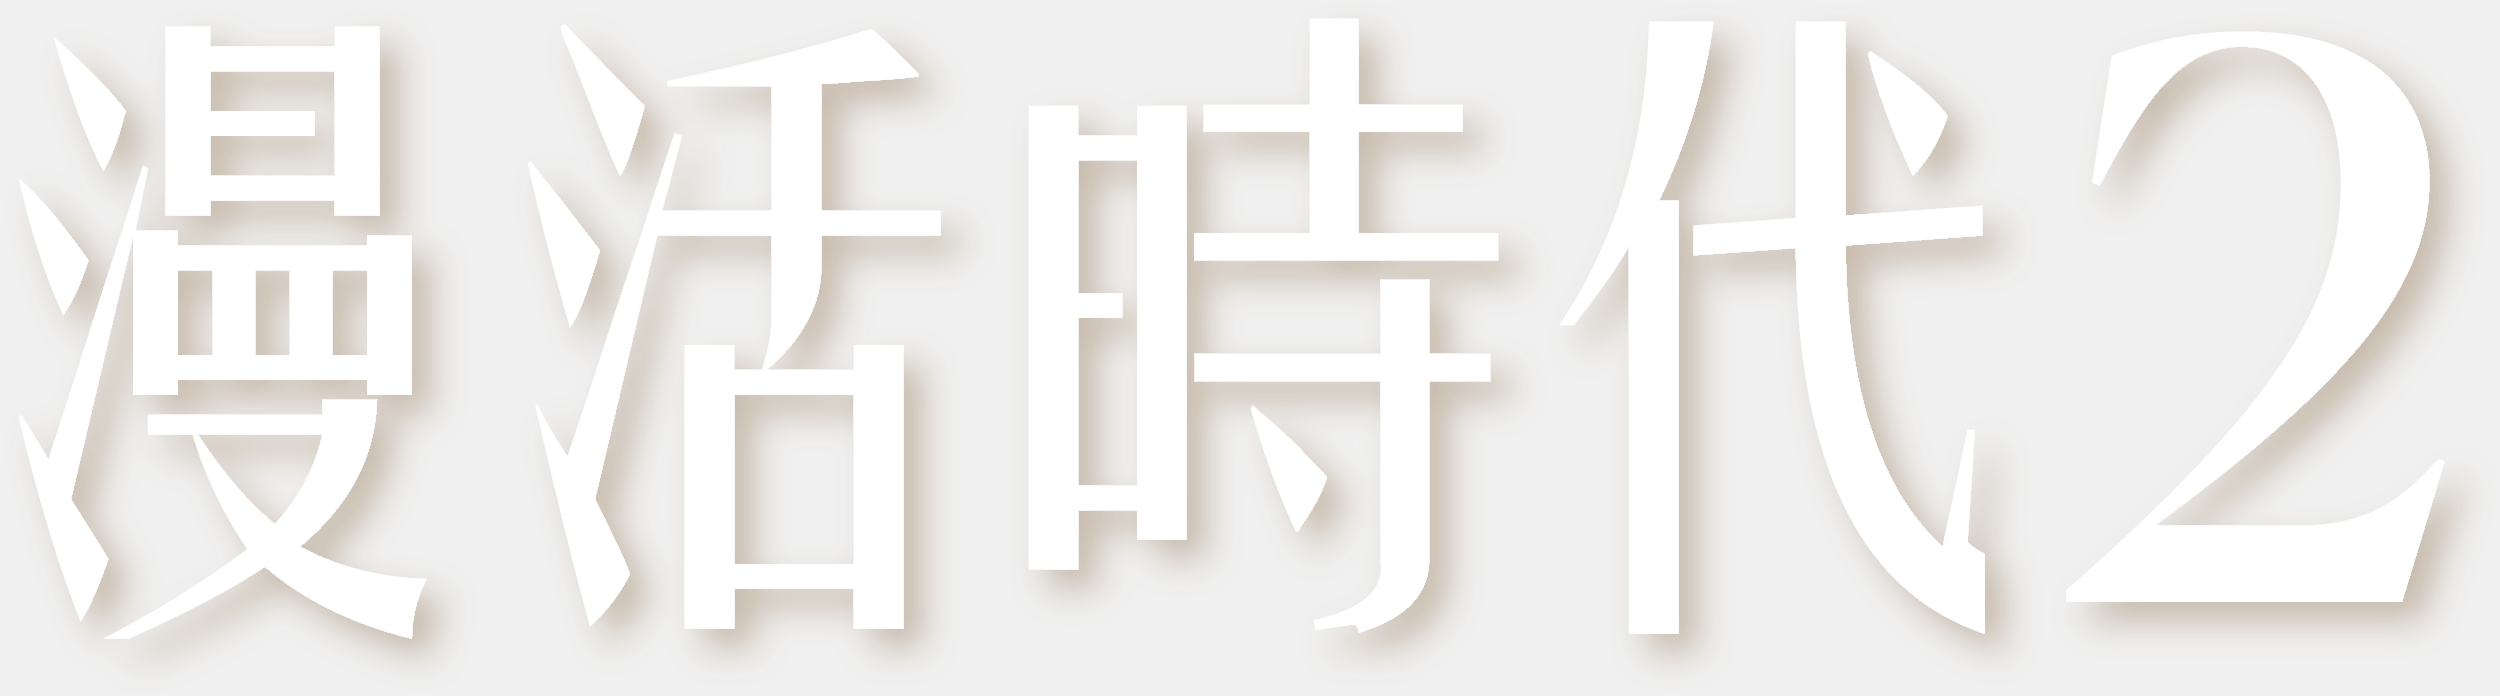
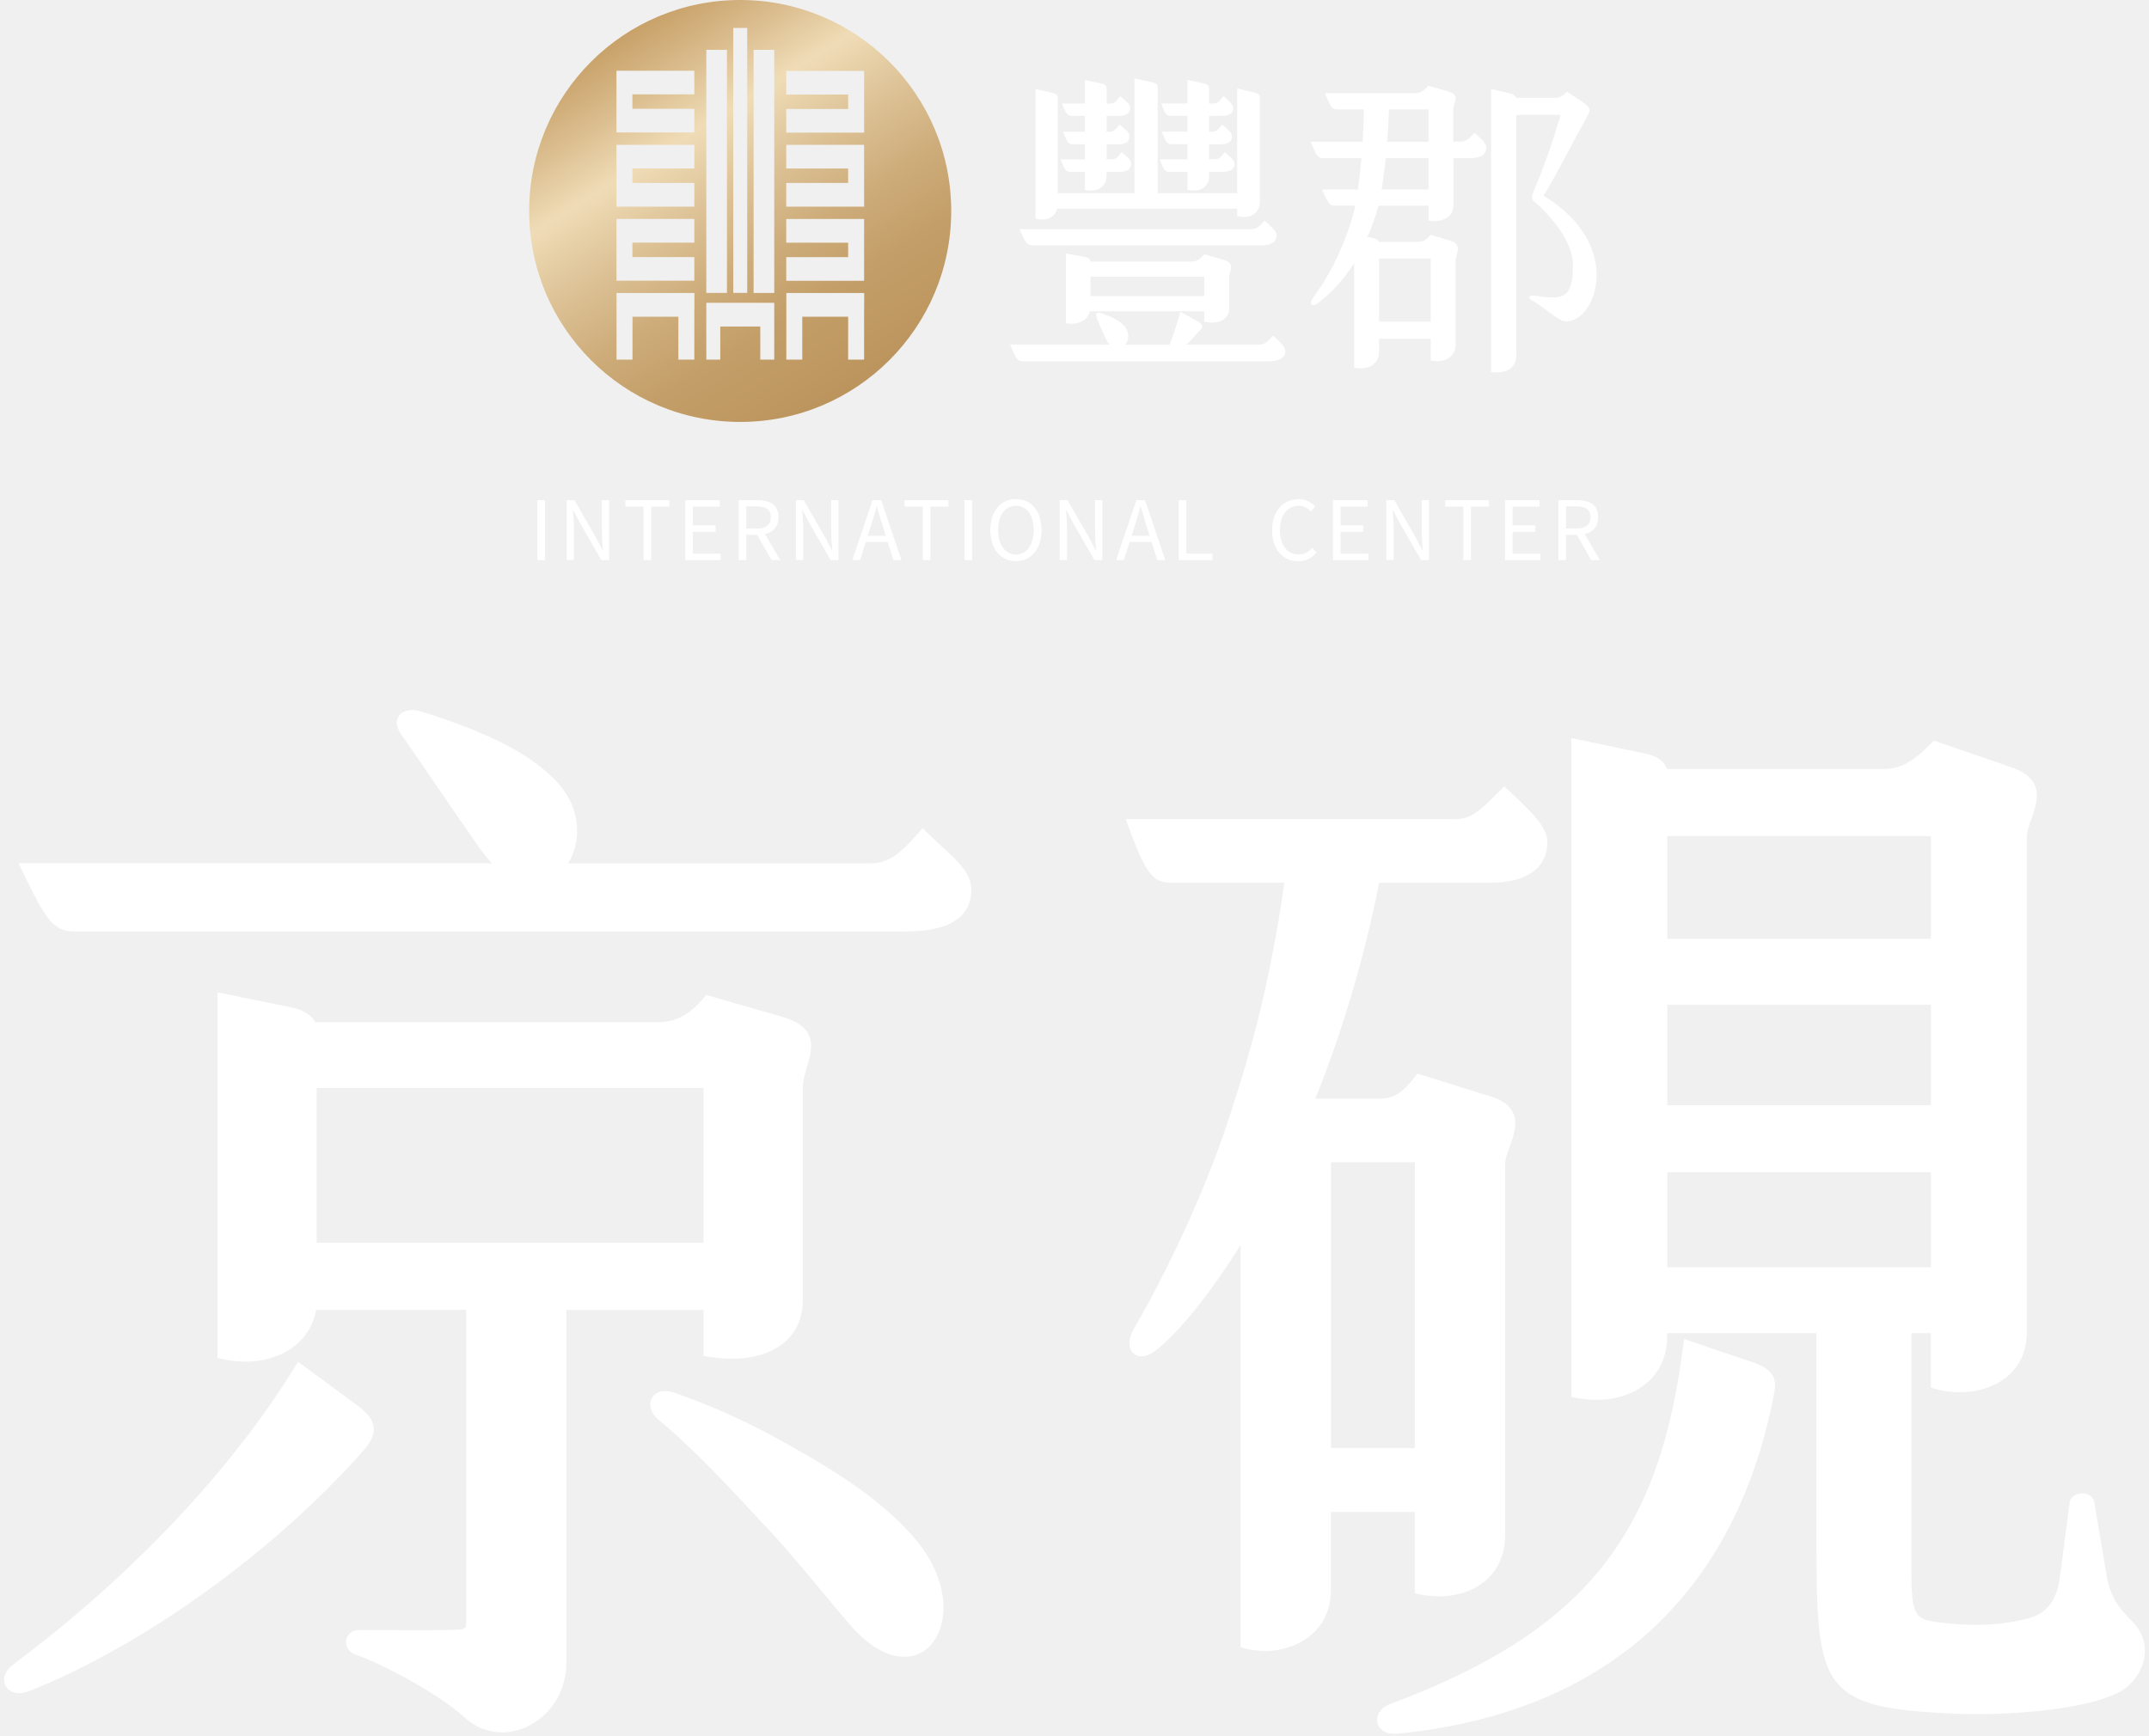
- <svg xmlns="http://www.w3.org/2000/svg" width="539" height="150" viewBox="0 0 539 150" fill="none">
-   <g filter="url(#filter0_d_1_525)">
-     <path d="M10.452 99.079L30.843 35.749L31.917 36.281L29.228 49.697H38.349V52.918H79.141V50.771H88.805V85.12H79.141V81.899H38.359V85.12H28.696V50.771L15.279 107.659C20.283 115.529 22.972 119.824 23.327 120.543C21.534 125.912 19.574 130.384 17.427 133.96C13.132 123.577 8.65 108.919 4.01 89.947L4.552 89.415C5.97 91.562 7.94 94.784 10.452 99.079ZM19.032 56.139C17.594 60.799 15.811 64.729 13.664 67.951C10.078 60.434 6.867 50.594 4 38.428C7.94 41.649 12.944 47.55 19.032 56.139ZM22.253 36.812C18.677 30.015 15.092 20.362 11.516 7.832C19.387 14.993 24.578 20.362 27.08 23.938C25.652 29.661 24.046 33.956 22.253 36.812ZM81.298 86.194C80.934 98.359 75.398 108.919 64.66 117.864C72.531 122.159 81.653 124.484 92.035 124.838C89.888 128.769 88.814 133.063 88.814 137.723C75.93 134.502 65.37 129.31 57.144 122.159C49.628 127.163 39.788 132.354 27.622 137.723H22.253C33.345 131.99 43.718 125.557 53.382 118.396C48.013 110.525 44.073 102.29 41.571 93.71H31.907V89.415H69.478V86.194H81.298ZM45.334 46.476H35.67V5.684H45.334V9.979H72.167V5.684H81.83V46.476H72.167V43.255H45.334V46.476ZM38.359 58.287V76.54H45.875V58.287H38.359ZM59.292 113.027C64.66 106.949 68.059 100.507 69.487 93.7H42.654C48.023 101.945 53.559 108.388 59.292 113.027ZM45.334 29.306V37.896H72.167V15.348H45.334V23.938H67.872V29.306H45.334ZM54.997 58.287V76.54H62.513V58.287H54.997ZM71.635 58.287V76.54H79.151V58.287H71.635Z" fill="white" />
-     <path d="M122.898 70.63C119.677 59.548 116.633 47.737 113.776 35.207L114.308 34.665C117.165 38.241 122.179 44.683 129.34 53.992C126.828 62.582 124.681 68.128 122.898 70.63ZM166.369 18.569H143.831V17.495C160.646 13.919 175.313 10.166 187.843 6.226C188.553 6.591 191.951 9.812 198.039 15.89V16.422C196.246 16.786 192.138 17.141 185.696 17.495C181.756 17.86 178.899 18.027 177.106 18.027V45.402H202.866V50.771H177.106V57.213C177.106 65.448 173.166 72.965 165.295 79.752H184.08V74.383H194.818V135.566H184.08V126.976H158.321V135.566H147.584V74.383H158.321V79.752H164.221C165.65 75.821 166.369 71.881 166.369 67.941V50.771H141.683L128.266 107.659C132.916 116.967 135.418 122.326 135.783 123.764C133.635 128.059 130.769 131.812 127.193 135.034C123.252 120.356 119.322 104.437 115.382 87.268H115.924C116.278 87.987 116.997 89.415 118.071 91.563C120.218 95.138 121.647 97.463 122.366 98.537L145.446 28.765L147.052 29.296L142.757 45.402H166.369V18.569ZM133.625 37.886C132.187 35.029 128.798 26.617 123.43 12.659C121.992 9.437 121.095 7.113 120.741 5.684L121.814 5.152C125.035 8.728 130.759 14.639 138.994 22.864C136.492 31.808 134.699 36.812 133.625 37.886ZM158.321 85.12V121.617H184.08V85.12H158.321Z" fill="white" />
-     <path d="M336.185 70.098C348.705 51.5 355.147 29.671 355.502 4.621H369.46C367.667 17.86 363.737 30.745 357.649 43.265H361.944V136.649H351.207V52.918C349.769 55.785 346.912 60.08 342.617 65.803C341.179 67.596 340.115 69.024 339.396 70.098H336.185ZM365.165 48.624L387.172 47.018V4.611H397.909V46.476L427.431 44.329V50.771L397.909 52.918C398.264 84.047 405.238 105.698 418.842 117.864L424.21 92.636H425.816L424.21 116.79C424.565 117.509 425.816 118.396 427.963 119.479V136.649C401.13 127.705 387.526 99.975 387.172 53.46L365.165 55.066V48.624ZM419.905 25.012C418.113 30.38 415.611 34.675 412.389 37.896C407.73 27.888 404.519 19.111 402.736 11.595L403.268 11.063C411.503 16.422 417.039 21.081 419.905 25.012Z" fill="white" />
-     <path d="M232.427 122.779H221.799V22.825H232.427V29.208H245.184V22.825H255.813V116.396H245.184V110.013H232.427V122.779ZM232.427 104.694H245.184V34.517H232.427V63.232H242.002V68.551H232.427V104.694Z" fill="white" />
-     <path d="M259.527 22.608H282.42V4H292.911V22.608H315.38V28.459H292.911V50.259H322.995V56.11H257.488V50.259H282.42V28.459H259.527V22.608ZM257.616 76.304H297.649V60.356H308.14V76.304H321.3V82.155H308.14V119.903C308.416 128.05 302.82 133.546 292.95 136.383C292.95 134.965 292.241 134.433 290.832 134.787L283.641 135.851L283.218 133.724C294.221 131.241 298.496 126.986 297.649 120.967V82.155H257.616V76.304ZM286.104 102.891C284.409 108.21 281.247 112.111 279.839 114.584H279.415C275.465 106.073 272.224 97.227 269.683 87.997L270.106 87.465C272.648 89.947 276.972 92.981 282.055 98.645C283.464 100.074 285.532 102.182 286.104 102.891Z" fill="white" />
-     <path d="M445.429 129.764V127.291C491.028 87.287 504.69 64.907 504.69 39.551C504.69 21.613 497.283 10.088 483.295 10.088C469.464 10.088 461.732 22.766 452.679 40.044L451.034 39.384L455.309 12.058C461.239 9.753 470.617 6.788 483.62 6.788C511.773 6.788 523.781 20.618 523.781 39.049C523.781 63.252 503.37 84.648 464.687 113.283H496.13C511.113 113.283 518.353 107.028 525.761 98.961L527.081 99.453L517.861 129.744H445.429V129.764Z" fill="white" />
-   </g>
+ <svg xmlns="http://www.w3.org/2000/svg" width="260" height="210" viewBox="0 0 260 210" fill="none">
+   <path d="M43.724 175.06C33.254 187.01 17.544 198.56 3.314 204.2C1.164 205 0.094 203.13 1.974 201.78C15.264 191.84 27.884 179.09 36.214 165.53L42.794 170.36C45.214 172.11 45.214 173.31 43.734 175.06H43.724ZM117.034 107.66C117.034 111.02 113.944 112.23 109.514 112.23H8.944C6.664 112.23 5.854 110.75 3.034 104.98H60.764C59.954 104.31 59.284 103.5 58.484 102.43C55.264 97.87 51.774 92.63 48.954 88.6C47.744 86.85 49.224 86.05 50.834 86.59C58.624 89.01 64.124 91.69 67.214 95.18C70.164 98.54 69.764 102.7 67.754 104.98H105.214C107.634 104.98 109.104 103.91 111.654 100.95C114.474 103.77 117.024 105.38 117.024 107.66H117.034ZM68.024 158.01V201.24C68.024 207.68 60.904 211.58 56.474 207.42C53.384 204.6 46.404 200.84 43.184 199.77C41.974 199.37 42.114 197.76 43.454 197.76C46.404 197.76 55.534 197.89 56.204 197.63C56.874 197.36 56.874 197.09 56.874 196.56V158.03H37.814C37.144 163.27 31.634 165.15 26.804 163.94V120.71L35.394 122.46C37.144 122.86 37.674 123.8 37.814 124.21H79.574C81.994 124.21 83.874 123.14 85.614 120.99L94.474 123.54C99.974 125.15 96.624 128.51 96.624 131.73V157.37C96.624 162.61 91.654 164.75 85.614 163.68V158.04H68.024V158.01ZM37.814 131.16V150.9H85.614V131.16H37.814ZM110.714 187.01C117.564 195.6 111.254 205.54 103.194 196.27C99.834 192.38 96.074 187.54 92.184 183.52C87.624 178.55 83.184 173.99 79.834 171.3C78.624 170.23 79.024 168.21 81.444 169.02C85.744 170.5 90.574 172.64 95.004 175.2C101.044 178.56 106.954 182.32 110.714 187.02V187.01Z" fill="white" />
+   <path d="M60.724 209.64C59.054 209.64 57.444 209.01 56.144 207.78C53.024 204.93 46.034 201.24 43.034 200.24C42.234 199.97 41.754 199.25 41.884 198.48C41.984 197.87 42.514 197.25 43.464 197.25C44.094 197.25 44.994 197.25 46.044 197.26C49.324 197.28 55.424 197.32 56.054 197.14C56.28 197.047 56.394 196.847 56.394 196.54V158.51H38.254C37.894 160.46 36.854 162.07 35.224 163.19C32.974 164.73 29.784 165.18 26.694 164.41L26.314 164.32V120.09L35.504 121.96C37.154 122.34 37.864 123.18 38.144 123.7H79.574C81.774 123.7 83.524 122.76 85.224 120.66L85.434 120.4L94.614 123.04C99.034 124.33 98.294 126.87 97.634 129.11C97.384 129.97 97.124 130.86 97.124 131.71V157.35C97.124 159.47 96.344 161.24 94.864 162.48C92.784 164.23 89.374 164.83 85.524 164.15L85.114 164.08V158.52H68.524V201.25C68.524 204.68 66.574 207.74 63.544 209.05C62.614 209.45 61.654 209.65 60.714 209.65L60.724 209.64ZM43.454 198.25C43.114 198.25 42.904 198.39 42.864 198.64C42.824 198.87 42.964 199.16 43.344 199.29C46.494 200.34 53.544 204.06 56.814 207.05C58.554 208.69 60.924 209.09 63.144 208.12C65.804 206.97 67.524 204.27 67.524 201.24V157.51H86.114V163.22C89.494 163.74 92.434 163.19 94.224 161.7C95.484 160.64 96.124 159.17 96.124 157.33V131.69C96.124 130.7 96.404 129.74 96.674 128.81C97.344 126.51 97.794 124.99 94.334 123.98L85.794 121.52C83.964 123.67 81.984 124.67 79.574 124.67H37.454L37.344 124.33C37.284 124.16 36.924 123.29 35.294 122.91L27.314 121.29V163.51C30.014 164.09 32.734 163.67 34.664 162.35C36.174 161.32 37.094 159.8 37.334 157.94L37.394 157.5H57.394V196.53C57.394 197.09 57.394 197.67 56.414 198.07C55.884 198.28 52.654 198.3 46.044 198.25C45.004 198.25 44.094 198.24 43.474 198.24L43.454 198.25ZM2.334 204.89C1.524 204.89 0.944 204.51 0.674 204.01C0.304 203.32 0.474 202.23 1.674 201.37C15.894 190.74 28.014 177.91 35.774 165.26L36.054 164.8L43.074 169.95C44.444 170.94 45.104 171.79 45.214 172.71C45.314 173.53 44.974 174.35 44.104 175.38C33.354 187.65 17.414 199.14 3.504 204.66C3.084 204.82 2.694 204.89 2.344 204.89H2.334ZM36.344 166.25C28.504 178.85 16.424 191.6 2.264 202.18C1.544 202.69 1.394 203.23 1.554 203.54C1.724 203.85 2.284 204.05 3.134 203.73C16.904 198.27 32.694 186.89 43.344 174.74C44.014 173.94 44.284 173.36 44.224 172.84C44.154 172.23 43.594 171.57 42.484 170.77L36.334 166.26L36.344 166.25ZM109.384 200.49C107.564 200.49 105.294 199.45 102.824 196.6C101.744 195.35 100.624 194 99.474 192.62C97.014 189.66 94.464 186.59 91.834 183.87C86.314 177.86 82.404 174 79.524 171.69C78.704 170.96 78.444 169.89 78.894 169.13C79.064 168.84 79.754 167.93 81.614 168.55C86.184 170.12 91.024 172.33 95.264 174.77C100.864 177.88 107.144 181.74 111.114 186.71C115.154 191.79 114.794 197.31 112.144 199.52C111.424 200.12 110.494 200.5 109.384 200.5V200.49ZM80.444 169.33C80.114 169.33 79.874 169.43 79.764 169.63C79.584 169.93 79.694 170.5 80.174 170.93C83.074 173.25 87.014 177.15 92.564 183.18C95.214 185.92 97.774 189 100.254 191.98C101.404 193.36 102.514 194.7 103.584 195.95C106.504 199.31 109.544 200.38 111.504 198.74C113.804 196.82 113.884 191.78 110.334 187.32C106.474 182.49 100.304 178.7 94.774 175.63C90.584 173.22 85.794 171.04 81.294 169.49C80.974 169.38 80.684 169.33 80.444 169.33ZM86.114 151.39H37.314V130.65H86.114V151.39ZM38.314 150.39H85.114V131.65H38.314V150.39ZM109.514 112.72H8.944C6.264 112.72 5.334 110.82 2.584 105.19L2.234 104.47H59.514C59.034 103.96 58.574 103.38 58.084 102.72C56.294 100.18 54.434 97.46 52.644 94.84C51.204 92.72 49.804 90.68 48.544 88.88C47.714 87.69 48.034 86.93 48.284 86.59C48.784 85.93 49.864 85.74 50.984 86.11C59.324 88.7 64.594 91.47 67.584 94.85C70.414 98.07 70.294 101.98 68.734 104.48H105.204C107.324 104.48 108.684 103.62 111.274 100.62L111.624 100.21L112.004 100.59C112.684 101.27 113.344 101.87 113.954 102.44C115.944 104.27 117.514 105.71 117.514 107.66C117.514 111.02 114.814 112.73 109.494 112.73L109.514 112.72ZM3.844 105.47C6.444 110.75 7.124 111.72 8.954 111.72H109.514C114.234 111.72 116.534 110.39 116.534 107.65C116.534 106.14 115.174 104.89 113.294 103.17C112.784 102.7 112.244 102.21 111.694 101.67C109.424 104.24 107.804 105.47 105.224 105.47H66.654L67.384 104.64C69.204 102.57 69.634 98.67 66.844 95.5C63.984 92.27 58.854 89.59 50.694 87.05C49.914 86.79 49.294 86.92 49.094 87.18C48.924 87.4 49.024 87.81 49.374 88.3C50.634 90.1 52.034 92.15 53.484 94.27C55.274 96.9 57.134 99.61 58.904 102.13C59.654 103.13 60.314 103.94 61.094 104.59L62.154 105.47H3.844Z" fill="white" />
+   <path d="M160.534 182.44V192.38C160.534 198.02 154.894 200.17 150.594 198.96V148.88C146.974 154.92 142.674 160.56 139.584 162.98C137.574 164.59 136.494 162.98 137.574 161.1C141.874 153.72 146.434 143.78 148.984 135.99C151.934 127.13 154.224 118.67 155.964 106.32H141.734C139.854 106.32 139.184 105.78 136.904 99.61H176.244C178.394 99.61 179.734 98.13 182.014 95.85C184.434 98.13 186.714 100.15 186.714 101.89C186.714 104.84 184.294 106.32 180.134 106.32H166.444C164.564 116.12 161.614 125.65 158.384 133.44H166.844C169.124 133.44 170.204 132.37 171.674 130.49L180.264 133.17C185.094 134.65 181.604 138.54 181.604 140.82V185.66C181.604 191.43 176.364 193.45 171.664 192.37V182.43H160.524L160.534 182.44ZM160.534 140.15V175.73H171.674V140.15H160.534ZM214.104 168.75C209.274 193.59 193.294 206.88 169.124 209.3C166.704 209.57 166.574 207.42 168.184 206.75C191.944 197.89 201.214 186.48 204.164 162.71L211.284 165.13C214.234 166.07 214.504 166.88 214.104 168.75ZM256.394 204.2C252.774 206.35 243.234 207.15 236.524 206.88C220.954 206.21 220.274 204.33 220.274 187.68V160.83H201.204V161.77C201.204 167.14 196.104 169.83 190.594 168.62V89.93L198.914 91.68C200.924 92.08 201.194 93.02 201.194 93.56H227.914C230.604 93.56 232.344 91.95 234.094 90.2L243.094 93.29C248.334 95.04 244.704 98.66 244.704 101.35V161.23C244.704 167.27 238.394 168.88 234.094 167.54V160.83H230.734V189.83C230.734 195.47 231.134 196.41 234.494 196.81C238.524 197.35 242.284 197.21 245.634 196.27C248.054 195.6 249.254 193.85 249.664 191.17L250.874 181.91C251.004 180.97 252.754 180.97 252.884 181.91L254.364 190.77C254.904 193.72 256.114 195.07 257.584 196.54C260.274 199.23 258.654 202.85 256.374 204.19L256.394 204.2ZM201.214 100.68V114.11H234.104V100.68H201.214ZM201.214 134.25H234.104V121.09H201.214V134.25ZM201.214 153.85H234.104V141.36H201.214V153.85Z" fill="white" />
+   <path d="M168.714 209.82C167.464 209.82 166.834 209.18 166.664 208.53C166.434 207.65 166.994 206.7 167.994 206.29C191.424 197.55 200.754 186.14 203.674 162.65L203.754 162.04L211.454 164.65C214.394 165.58 215.104 166.53 214.604 168.85C209.874 193.14 194.174 207.3 169.184 209.79C169.024 209.81 168.874 209.82 168.724 209.82H168.714ZM204.584 163.38C201.524 186.9 191.984 198.41 168.354 207.22C167.774 207.46 167.544 207.95 167.634 208.28C167.744 208.69 168.294 208.89 169.064 208.8C193.574 206.35 208.974 192.47 213.604 168.65C213.944 167.07 213.914 166.48 211.124 165.6L204.574 163.38H204.584ZM239.154 207.43C238.244 207.43 237.354 207.41 236.504 207.38C220.714 206.7 219.774 204.52 219.774 187.68V161.33H201.704V161.77C201.704 164.13 200.784 166.11 199.054 167.51C196.924 169.22 193.724 169.82 190.494 169.11L190.104 169.02V89.32L199.034 91.19C200.864 91.56 201.474 92.39 201.654 93.06H227.934C230.354 93.06 231.934 91.67 233.754 89.85L233.974 89.63L243.264 92.82C244.744 93.31 245.684 94 246.134 94.91C246.774 96.22 246.274 97.65 245.784 99.04C245.494 99.88 245.214 100.66 245.214 101.35V161.23C245.214 163.61 244.284 165.55 242.514 166.85C240.324 168.46 236.884 168.93 233.954 168.02L233.604 167.91V161.33H231.244V189.83C231.244 195.54 231.664 195.97 234.564 196.32C238.644 196.86 242.334 196.69 245.514 195.8C247.624 195.21 248.794 193.72 249.184 191.11L250.394 181.85C250.494 181.18 251.104 180.71 251.894 180.71C252.684 180.71 253.304 181.18 253.394 181.84L254.874 190.69C255.374 193.44 256.464 194.7 257.954 196.19C259.444 197.68 259.594 199.3 259.464 200.38C259.244 202.08 258.144 203.75 256.654 204.62C253.444 206.52 245.754 207.43 239.164 207.43H239.154ZM200.714 160.33H220.784V187.68C220.784 204.17 221.224 205.72 236.554 206.38C243.544 206.66 252.784 205.76 256.144 203.76C257.384 203.03 258.294 201.65 258.474 200.25C258.584 199.38 258.464 198.1 257.254 196.89C255.684 195.32 254.444 193.88 253.894 190.85L252.414 181.98C252.384 181.77 252.094 181.69 251.904 181.69C251.714 181.69 251.424 181.76 251.394 181.97L250.184 191.23C249.734 194.25 248.294 196.05 245.794 196.75C242.484 197.68 238.664 197.86 234.454 197.3C230.644 196.84 230.264 195.47 230.264 189.82V160.32H234.624V167.16C237.184 167.84 240.074 167.41 241.934 166.04C243.434 164.94 244.224 163.27 244.224 161.22V101.34C244.224 100.49 244.544 99.58 244.854 98.7C245.294 97.45 245.704 96.27 245.254 95.34C244.934 94.68 244.184 94.16 242.964 93.75L234.254 90.76C232.414 92.58 230.634 94.04 227.944 94.04H200.724V93.54C200.724 92.7 199.704 92.32 198.844 92.15L191.114 90.53V168.18C193.914 168.7 196.634 168.16 198.444 166.7C199.934 165.5 200.724 163.79 200.724 161.74V160.3L200.714 160.33ZM152.974 199.78C152.124 199.78 151.274 199.67 150.454 199.44L150.094 199.34V150.66C146.494 156.42 142.664 161.21 139.894 163.38C138.344 164.62 137.424 164.03 137.184 163.82C136.484 163.22 136.474 162.03 137.144 160.86C141.564 153.27 146.024 143.45 148.514 135.84C151.364 127.28 153.634 119.04 155.394 106.82H141.734C139.434 106.82 138.644 105.77 136.434 99.78L136.184 99.11H176.244C178.064 99.11 179.274 97.89 181.284 95.88L182.004 95.16L182.864 95.97C185.194 98.16 187.214 100.06 187.214 101.9C187.214 103.74 186.294 106.83 180.134 106.83H166.854C165.124 115.68 162.394 124.91 159.134 132.95H166.844C168.794 132.95 169.754 132.14 171.284 130.19L171.494 129.92L180.414 132.71C181.744 133.12 182.594 133.73 183.024 134.58C183.684 135.89 183.134 137.44 182.644 138.8C182.364 139.57 182.104 140.29 182.104 140.85V185.69C182.104 188.12 181.214 190.11 179.534 191.44C177.534 193.03 174.554 193.57 171.554 192.89L171.164 192.8V182.97H161.024V192.41C161.024 195.42 159.534 197.19 158.284 198.13C156.844 199.22 154.914 199.81 152.964 199.81L152.974 199.78ZM151.094 198.57C153.404 199.1 155.954 198.62 157.684 197.3C159.214 196.14 160.024 194.44 160.024 192.38V181.94H172.164V191.97C174.734 192.46 177.234 191.97 178.914 190.63C180.344 189.49 181.104 187.77 181.104 185.66V140.82C181.104 140.09 181.394 139.29 181.694 138.44C182.134 137.21 182.594 135.94 182.124 135.01C181.824 134.42 181.164 133.97 180.114 133.65L171.844 131.07C170.484 132.77 169.264 133.94 166.834 133.94H157.624L157.914 133.25C161.334 124.99 164.184 115.39 165.944 106.23L166.024 105.82H180.134C182.904 105.82 186.214 105.14 186.214 101.89C186.214 100.48 184.254 98.64 182.174 96.69L182.024 96.55L181.984 96.59C179.864 98.71 178.474 100.12 176.234 100.12H137.614C139.664 105.56 140.264 105.83 141.724 105.83H156.534L156.454 106.4C154.674 119.01 152.364 127.42 149.454 136.16C146.944 143.82 142.444 153.72 138.004 161.36C137.564 162.14 137.564 162.84 137.834 163.06C138.024 163.22 138.524 163.2 139.274 162.6C142.204 160.31 146.374 154.96 150.164 148.64L151.094 147.09V198.59V198.57ZM172.174 176.23H160.034V139.65H172.174V176.23ZM161.034 175.23H171.174V140.65H161.034V175.23ZM234.614 154.35H200.724V140.86H234.614V154.35ZM201.724 153.35H233.614V141.86H201.724V153.35ZM234.614 134.75H200.724V120.59H234.614V134.75ZM201.724 133.75H233.614V121.59H201.724V133.75ZM234.614 114.61H200.724V100.18H234.614V114.61ZM201.724 113.61H233.614V101.18H201.724V113.61Z" fill="white" />
+   <path d="M65.013 60.53H65.933V67.78H65.013V60.53Z" fill="white" />
+   <path d="M68.554 60.53H69.504L72.124 65.09L72.904 66.59H72.944C72.894 65.86 72.824 65.04 72.824 64.28V60.53H73.704V67.78H72.754L70.134 63.22L69.354 61.72H69.314C69.364 62.45 69.434 63.23 69.434 63.98V67.77H68.554V60.52V60.53Z" fill="white" />
+   <path d="M77.854 61.31H75.664V60.53H80.974V61.31H78.784V67.78H77.864V61.31H77.854Z" fill="white" />
+   <path d="M82.904 60.53H87.084V61.31H83.824V63.58H86.574V64.36H83.824V67H87.194V67.78H82.904V60.53Z" fill="white" />
+   <path d="M89.374 60.53H91.644C93.124 60.53 94.183 61.06 94.183 62.57C94.183 64.08 93.124 64.72 91.644 64.72H90.293V67.78H89.374V60.53ZM91.513 63.97C92.644 63.97 93.263 63.51 93.263 62.57C93.263 61.63 92.644 61.28 91.513 61.28H90.293V63.97H91.513ZM91.463 64.47L92.183 63.99L94.394 67.78H93.344L91.454 64.46L91.463 64.47Z" fill="white" />
+   <path d="M96.294 60.53H97.244L99.864 65.09L100.644 66.59H100.684C100.634 65.86 100.564 65.04 100.564 64.28V60.53H101.444V67.78H100.494L97.874 63.22L97.094 61.72H97.054C97.104 62.45 97.174 63.23 97.174 63.98V67.77H96.294V60.52V60.53Z" fill="white" />
+   <path d="M105.574 60.53H106.614L109.064 67.78H108.084L106.824 63.73C106.564 62.92 106.334 62.12 106.094 61.29H106.054C105.834 62.13 105.594 62.92 105.334 63.73L104.054 67.78H103.114L105.564 60.53H105.574ZM104.414 64.84H107.754V65.58H104.414V64.84Z" fill="white" />
+   <path d="M111.634 61.31H109.444V60.53H114.754V61.31H112.564V67.78H111.644V61.31H111.634Z" fill="white" />
+   <path d="M116.694 60.53H117.614V67.78H116.694V60.53Z" fill="white" />
+   <path d="M119.814 64.13C119.814 61.81 121.094 60.4 122.914 60.4C124.734 60.4 126.014 61.81 126.014 64.13C126.014 66.45 124.734 67.91 122.914 67.91C121.094 67.91 119.814 66.45 119.814 64.13ZM125.064 64.13C125.064 62.32 124.214 61.21 122.914 61.21C121.614 61.21 120.764 62.32 120.764 64.13C120.764 65.94 121.614 67.1 122.914 67.1C124.214 67.1 125.064 65.93 125.064 64.13Z" fill="white" />
+   <path d="M128.214 60.53H129.164L131.784 65.09L132.564 66.59H132.604C132.554 65.86 132.484 65.04 132.484 64.28V60.53H133.364V67.78H132.414L129.794 63.22L129.014 61.72H128.974C129.024 62.45 129.094 63.23 129.094 63.98V67.77H128.214V60.52V60.53Z" fill="white" />
+   <path d="M137.494 60.53H138.534L140.984 67.78H140.004L138.744 63.73C138.484 62.92 138.254 62.12 138.014 61.29H137.974C137.754 62.13 137.514 62.92 137.254 63.73L135.974 67.78H135.034L137.484 60.53H137.494ZM136.334 64.84H139.674V65.58H136.334V64.84Z" fill="white" />
+   <path d="M142.614 60.53H143.534V67H146.694V67.78H142.604V60.53H142.614Z" fill="white" />
+   <path d="M153.904 64.16C153.904 61.82 155.284 60.4 157.124 60.4C158.004 60.4 158.694 60.83 159.114 61.29L158.604 61.89C158.224 61.48 157.744 61.21 157.134 61.21C155.764 61.21 154.854 62.33 154.854 64.14C154.854 65.95 155.724 67.1 157.094 67.1C157.784 67.1 158.314 66.8 158.774 66.29L159.284 66.87C158.714 67.53 158.004 67.92 157.064 67.92C155.254 67.92 153.904 66.52 153.904 64.17V64.16Z" fill="white" />
+   <path d="M161.274 60.53H165.454V61.31H162.194V63.58H164.944V64.36H162.194V67H165.564V67.78H161.274V60.53Z" fill="white" />
+   <path d="M167.734 60.53H168.684L171.304 65.09L172.084 66.59H172.124C172.074 65.86 172.004 65.04 172.004 64.28V60.53H172.884V67.78H171.934L169.314 63.22L168.534 61.72H168.493C168.543 62.45 168.614 63.23 168.614 63.98V67.77H167.734V60.52V60.53Z" fill="white" />
+   <path d="M177.034 61.31H174.844V60.53H180.154V61.31H177.964V67.78H177.044V61.31H177.034Z" fill="white" />
+   <path d="M182.084 60.53H186.264V61.31H183.004V63.58H185.754V64.36H183.004V67H186.374V67.78H182.084V60.53Z" fill="white" />
+   <path d="M188.544 60.53H190.814C192.294 60.53 193.354 61.06 193.354 62.57C193.354 64.08 192.294 64.72 190.814 64.72H189.464V67.78H188.544V60.53ZM190.684 63.97C191.814 63.97 192.434 63.51 192.434 62.57C192.434 61.63 191.814 61.28 190.684 61.28H189.464V63.97H190.684ZM190.634 64.47L191.354 63.99L193.564 67.78H192.514L190.624 64.46L190.634 64.47Z" fill="white" />
+   <path d="M89.554 0C75.454 0 64.024 11.43 64.024 25.53C64.024 39.63 75.454 51.06 89.554 51.06C103.654 51.06 115.084 39.63 115.084 25.53C115.084 11.43 103.654 0 89.554 0ZM88.714 3.38H90.404V35.44H88.714V3.38ZM85.454 6.03H87.954V35.44H85.454V6.03ZM74.584 15.47V8.56H84.004V11.42H76.514V13.17H84.004V16.03H74.584V15.46V15.47ZM74.584 24.44V17.53H84.004V20.39H76.514V22.14H84.004V25.01H74.584V24.44ZM74.584 33.4V26.49H84.004V29.36H76.514V31.11H84.004V33.97H74.584V33.4ZM84.004 37.32V43.52H82.074V38.33H76.524V43.52H74.594V35.46H84.014V37.32H84.004ZM93.674 37.32V43.52H91.984V39.51H87.144V43.52H85.454V36.64H93.674V37.32ZM93.674 35.45H91.174V6.03H93.674V35.44V35.45ZM104.544 37.32V43.52H102.614V38.33H97.064V43.52H95.134V35.46H104.554V37.32H104.544ZM104.544 27.21V33.98H95.124V31.12H102.614V29.37H95.124V26.5H104.544V27.22V27.21ZM104.544 18.24V25.01H95.124V22.14H102.614V20.39H95.124V17.53H104.544V18.25V18.24ZM104.544 9.28V16.05H95.124V13.19H102.614V11.44H95.124V8.58H104.544V9.3V9.28Z" fill="url(#paint0_linear_1163_1798)" />
+   <path d="M155.504 42.52C155.504 43.34 154.684 43.73 153.434 43.73H123.804C123.064 43.73 122.944 43.38 122.204 41.7H134.244C134.084 41.54 133.934 41.31 133.814 41.04C133.224 39.79 132.834 38.89 132.684 38.42C132.484 37.87 132.764 37.72 133.274 37.91C134.294 38.3 135.694 38.77 136.284 39.83C136.674 40.49 136.514 41.24 136.124 41.71H141.514C141.984 40.42 142.374 39.36 142.804 37.72L144.754 38.81C145.494 39.2 145.654 39.47 145.224 39.94C144.754 40.41 144.204 41.07 143.544 41.7H152.344C153.004 41.7 153.324 41.39 154.024 40.61C154.884 41.39 155.514 41.98 155.514 42.52H155.504ZM123.334 27.74H151.284C151.944 27.74 152.344 27.47 153.004 26.69C153.864 27.51 154.454 27.94 154.454 28.49C154.454 29.35 153.674 29.7 152.464 29.7H124.984C124.204 29.7 124.084 29.35 123.344 27.74H123.334ZM125.284 26.45V10.78L127.354 11.25C127.904 11.37 127.984 11.64 127.984 11.88V23.37H137.254V9.49L139.404 9.96C140.034 10.08 140.064 10.35 140.064 10.63V23.37H149.684V10.7L151.794 11.21C152.344 11.37 152.424 11.56 152.424 11.84V24.47C152.424 25.8 151.254 26.54 149.684 26.15V25.25H127.914C127.604 26.38 126.504 26.78 125.294 26.46L125.284 26.45ZM131.264 19.26V17.46H129.854C129.224 17.46 129.154 17.23 128.604 15.94H131.264V14.02H129.774C129.144 14.02 128.994 13.82 128.484 12.53H131.264V9.68L133.254 10.11C133.804 10.19 133.884 10.58 133.884 10.7V12.54H134.274C134.904 12.54 135.094 12.19 135.524 11.64C136.304 12.3 136.734 12.62 136.734 13.05C136.734 13.83 136.144 14.03 135.214 14.03H133.884V15.95H134.194C134.824 15.95 135.014 15.6 135.444 15.09C136.224 15.72 136.654 16.03 136.654 16.46C136.654 17.24 136.064 17.48 135.134 17.48H133.884V19.28H134.434C135.064 19.28 135.254 18.97 135.684 18.42C136.464 19.04 136.854 19.32 136.854 19.83C136.854 20.57 136.224 20.81 135.294 20.81H133.884V21.16C133.884 22.76 132.554 23.31 131.264 22.96V20.81H129.584C128.954 20.81 128.844 20.58 128.294 19.29H131.264V19.26ZM145.694 38.92V37.67H131.854C131.584 38.88 130.254 39.35 128.964 39.12V30.68L131.154 31.07C131.784 31.19 131.934 31.46 131.934 31.66H144.054C144.754 31.66 145.224 31.39 145.694 30.76L148.004 31.42C149.564 31.89 148.704 32.79 148.704 33.57V37.32C148.704 39.08 146.754 39.2 145.694 38.92ZM145.694 35.83V33.48H131.934V35.83H145.694ZM143.664 19.25V17.45H141.784C141.194 17.45 141.084 17.22 140.534 15.93H143.664V14.01H141.744C141.084 14.01 140.964 13.81 140.494 12.52H143.664V9.67L145.654 10.1C146.204 10.18 146.284 10.57 146.284 10.69V12.53H146.794C147.384 12.53 147.574 12.18 148.044 11.63C148.784 12.29 149.214 12.72 149.214 13.08C149.214 13.82 148.624 14.02 147.694 14.02H146.284V15.94H146.634C147.224 15.94 147.414 15.59 147.884 15.08C148.624 15.71 149.054 16.06 149.054 16.49C149.054 17.23 148.464 17.47 147.534 17.47H146.284V19.27H146.914C147.544 19.27 147.734 18.96 148.164 18.41C148.944 19.03 149.374 19.39 149.374 19.82C149.374 20.52 148.784 20.8 147.854 20.8H146.294V21.23C146.294 22.83 144.964 23.3 143.674 22.95V20.8H141.564C140.934 20.8 140.784 20.57 140.314 19.28H143.674L143.664 19.25Z" fill="white" />
+   <path d="M179.824 17.85C179.824 18.75 179.084 19.14 177.834 19.14H175.844V24.89C175.844 26.38 174.324 26.96 172.834 26.69V24.89H166.774C166.464 26.1 165.994 27.43 165.444 28.68L166.144 28.8C166.494 28.88 166.764 29.07 166.804 29.27H171.494C172.234 29.27 172.624 28.96 173.094 28.41L175.634 29.19C176.964 29.62 176.104 30.87 176.104 31.5V41.74C176.104 43.42 174.464 43.93 173.094 43.62V41H166.844V42.6C166.844 44.32 165.084 44.83 163.834 44.48V31.81C162.424 34.16 160.554 35.88 159.334 36.77C158.784 37.16 158.354 36.77 158.744 36.22C159.684 34.93 161.014 32.9 162.064 30.51C163.004 28.4 163.664 26.33 163.984 24.88H161.404C160.774 24.88 160.584 24.37 159.954 22.93H164.294C164.454 21.87 164.564 20.55 164.724 19.14H159.994C159.404 19.14 159.254 18.71 158.544 17.15H164.874C164.954 15.82 164.994 14.49 164.994 13.24H161.714C161.054 13.24 160.934 12.73 160.304 11.28H171.054C171.874 11.28 172.224 11.01 172.814 10.38L175.274 11.08C176.724 11.51 175.824 12.41 175.824 13.31V17.14H176.644C177.344 17.14 177.704 16.83 178.404 16.05C179.224 16.83 179.814 17.3 179.814 17.85H179.824ZM166.844 31.3V38.92H173.094V31.3H166.844ZM172.824 19.14H167.664C167.504 20.47 167.354 21.76 167.154 22.93H172.824V19.14ZM167.824 17.15H172.824V13.24H168.054C168.014 14.41 167.934 15.78 167.824 17.15ZM189.524 38.89C188.504 38.89 187.334 37.52 185.224 36.27C184.834 36.04 185.104 35.68 185.574 35.76C189.214 36.35 190.264 36.07 190.304 32.2C190.344 29.03 187.334 25.87 185.534 24.3C185.264 24.06 185.304 23.71 185.534 23.17C186.624 20.67 187.804 17.34 188.814 13.9H183.454V42.95C183.454 44.75 181.894 45.26 180.404 45.02V10.78L182.784 11.33C183.214 11.45 183.444 11.76 183.444 11.8V11.84H187.974C188.674 11.84 188.994 11.68 189.574 11.1L191.294 12.23C192.584 13.09 192.424 13.36 192.034 14.07C190.514 16.81 188.044 21.62 186.754 23.69C196.564 29.63 193.124 38.9 189.494 38.9L189.524 38.89Z" fill="white" />
  <defs>
-     <filter id="filter0_d_1_525" x="0.868" y="0.868" width="537.698" height="148.34" filterUnits="userSpaceOnUse" color-interpolation-filters="sRGB">
-       <feFlood flood-opacity="0" result="BackgroundImageFix" />
-       <feColorMatrix in="SourceAlpha" type="matrix" values="0 0 0 0 0 0 0 0 0 0 0 0 0 0 0 0 0 0 127 0" result="hardAlpha" />
-       <feOffset dx="4.176" dy="4.176" />
-       <feGaussianBlur stdDeviation="3.654" />
-       <feComposite in2="hardAlpha" operator="out" />
-       <feColorMatrix type="matrix" values="0 0 0 0 0.408 0 0 0 0 0.247 0 0 0 0 0.058 0 0 0 0.3 0" />
-       <feBlend mode="normal" in2="BackgroundImageFix" result="effect1_dropShadow_1_525" />
-       <feBlend mode="normal" in="SourceGraphic" in2="effect1_dropShadow_1_525" result="shape" />
-     </filter>
+     <linearGradient id="paint0_linear_1163_1798" x1="116.224" y1="68.17" x2="66.904" y2="-10.67" gradientUnits="userSpaceOnUse">
+       <stop stop-color="#896532" />
+       <stop offset="0.11" stop-color="#A27C47" />
+       <stop offset="0.24" stop-color="#B8915B" />
+       <stop offset="0.32" stop-color="#C09962" />
+       <stop offset="0.39" stop-color="#C39E68" />
+       <stop offset="0.48" stop-color="#CEAD7B" />
+       <stop offset="0.58" stop-color="#DFC59A" />
+       <stop offset="0.66" stop-color="#EFDCB6" />
+       <stop offset="0.74" stop-color="#DABC8D" />
+       <stop offset="0.81" stop-color="#C9A36B" />
+       <stop offset="0.88" stop-color="#BD9152" />
+       <stop offset="0.94" stop-color="#B58544" />
+       <stop offset="0.99" stop-color="#B3823F" />
+     </linearGradient>
  </defs>
</svg>
